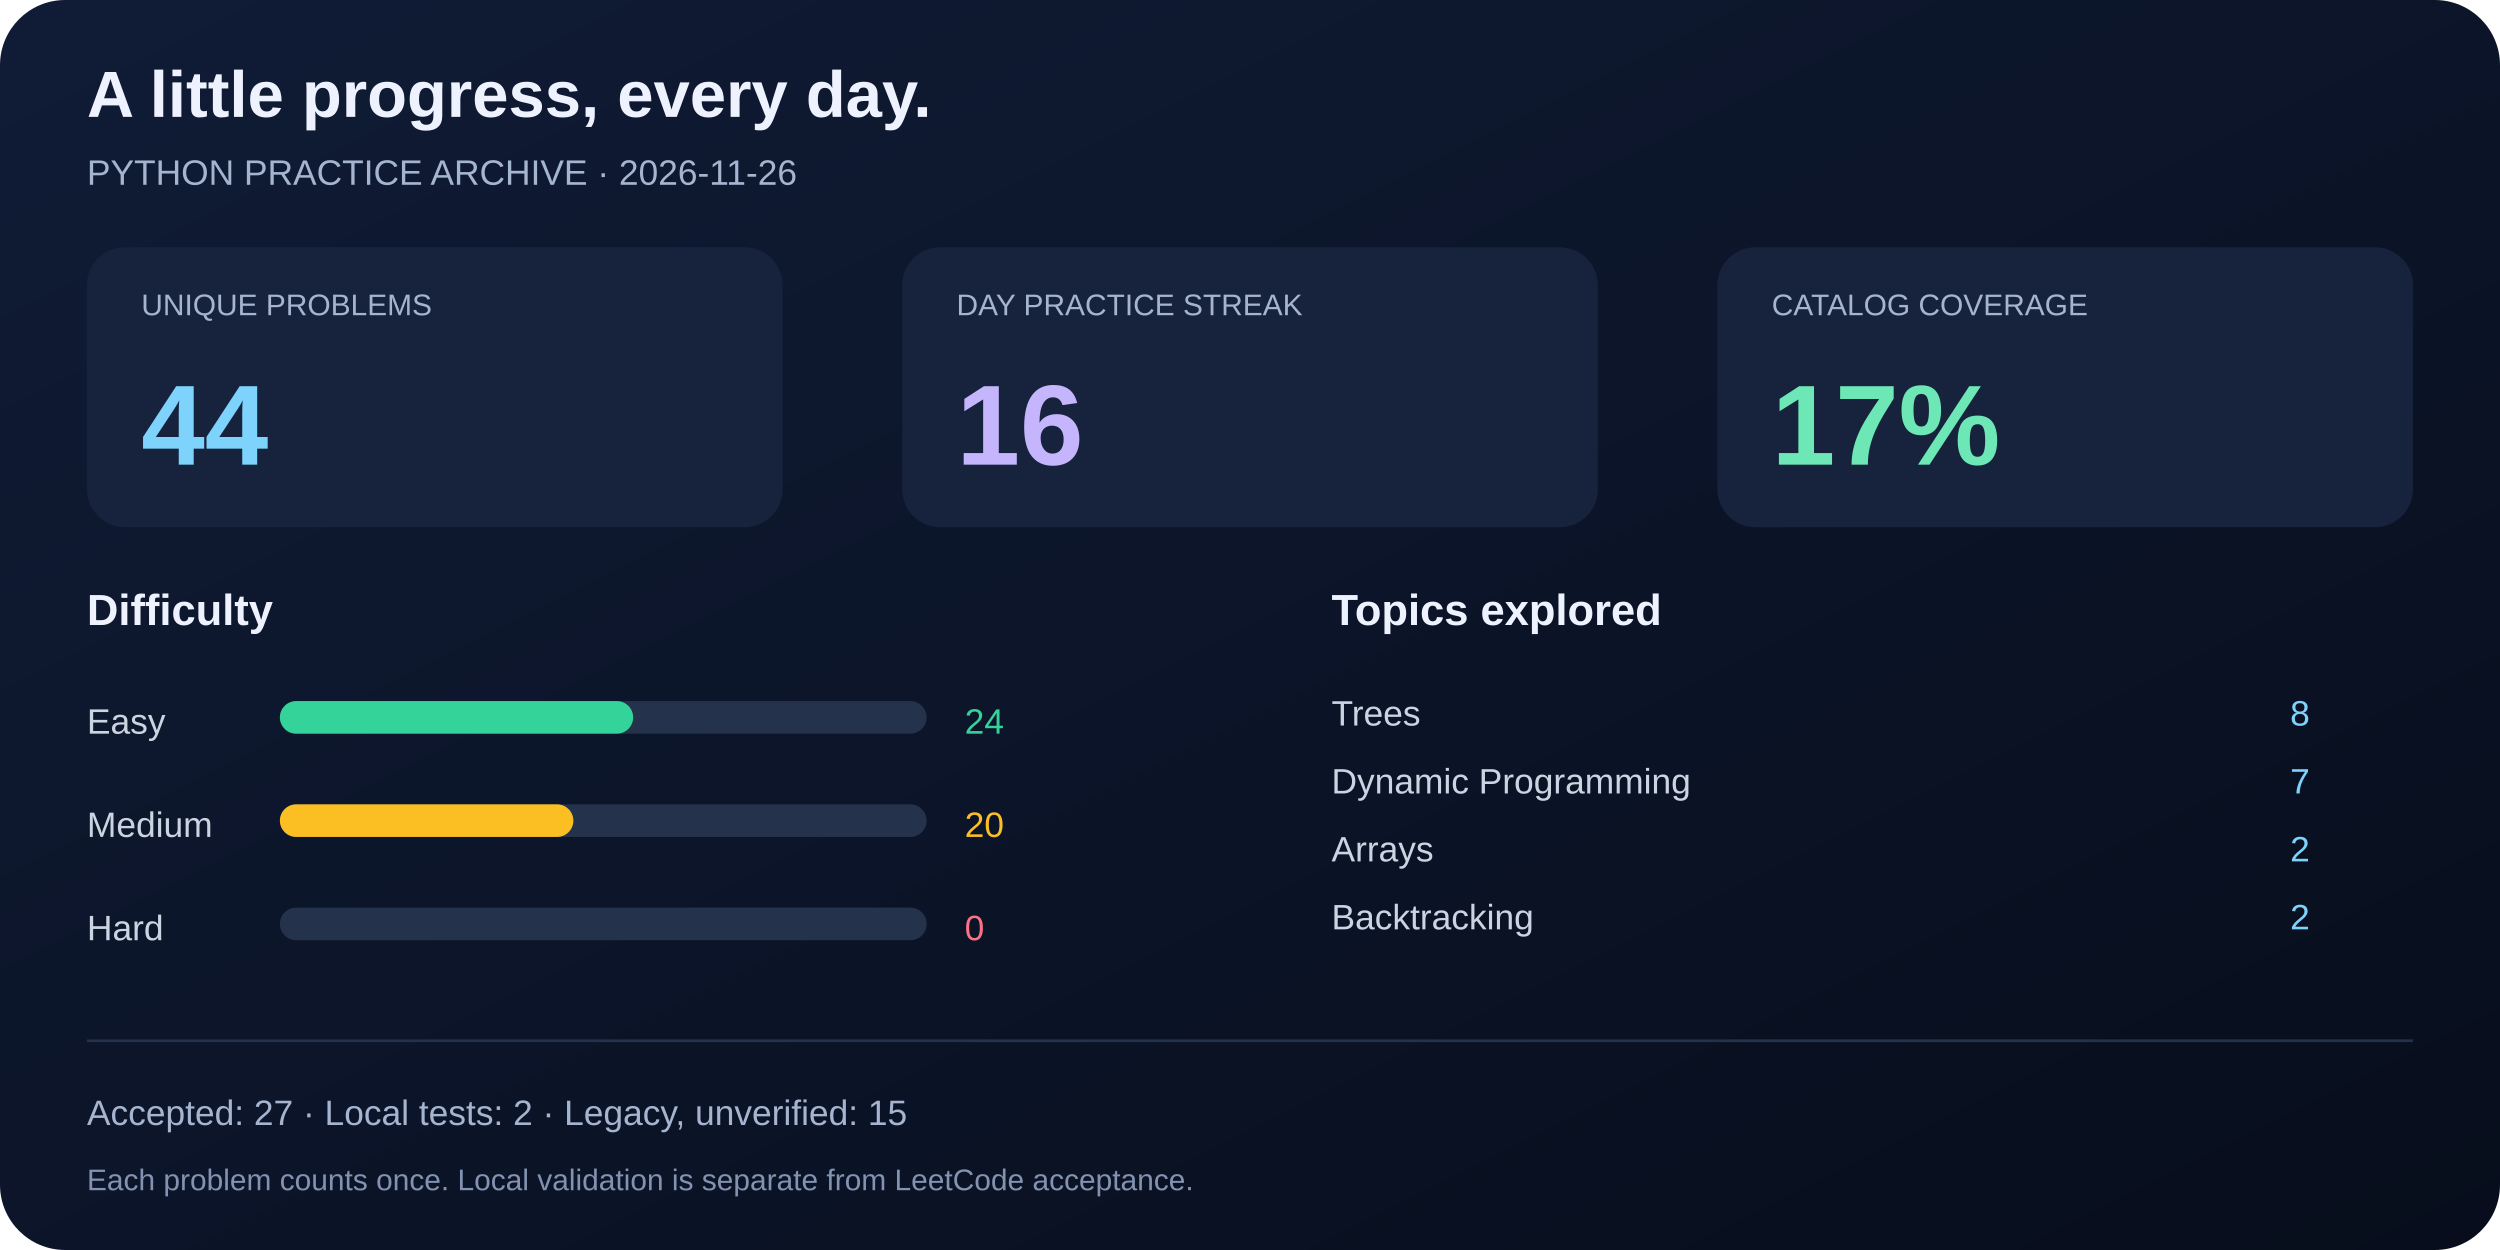
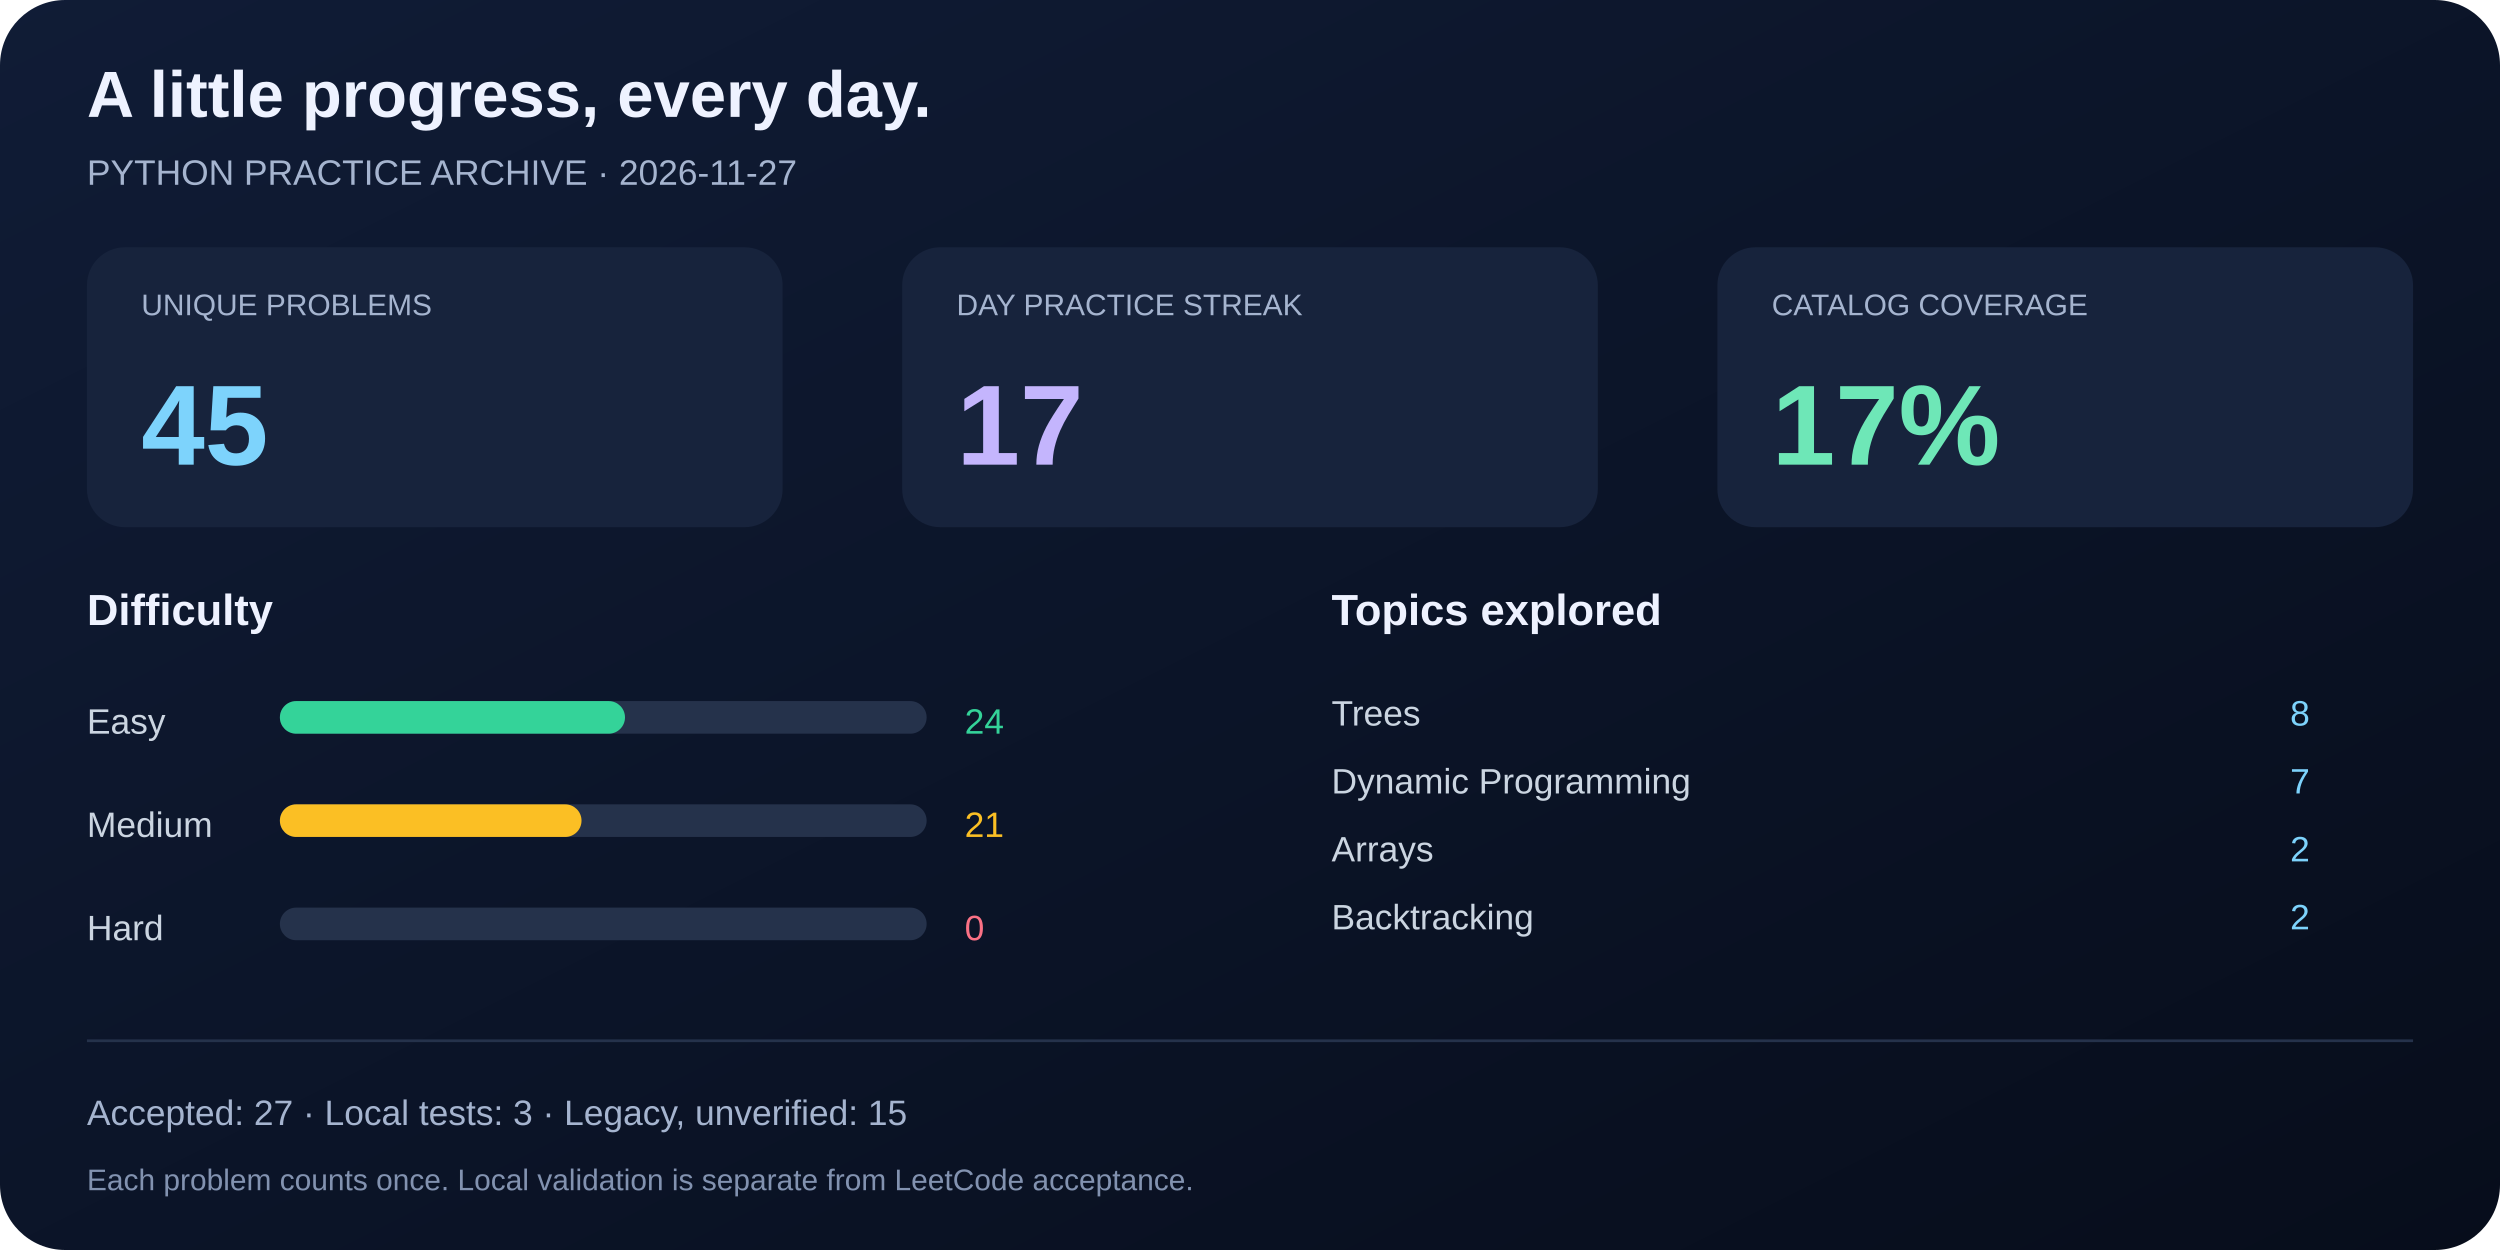
<svg xmlns="http://www.w3.org/2000/svg" width="920" height="460" viewBox="0 0 920 460" role="img" aria-labelledby="title desc">
  <defs>
    <linearGradient id="bg" x2="1" y2="1">
      <stop stop-color="#101c36" />
      <stop offset="1" stop-color="#070d1b" />
    </linearGradient>
  </defs>
  <rect width="920" height="460" rx="24" fill="url(#bg)" />
  <g font-family="Segoe UI, Arial, sans-serif" fill="#eef2ff">
    <text x="32" y="43" font-size="24" font-weight="700">A little progress, every day.</text>
-     <text x="32" y="68" font-size="13" fill="#a5b4cf">PYTHON PRACTICE ARCHIVE · 2026-11-26</text>
+     <text x="32" y="68" font-size="13" fill="#a5b4cf">PYTHON PRACTICE ARCHIVE · 2026-11-27</text>
    <rect x="32" y="91" width="256" height="103" rx="14" fill="#17233c" />
    <text x="52" y="116" font-size="11" fill="#a5b4cf">UNIQUE PROBLEMS</text>
-     <text x="52" y="171" font-size="42" font-weight="700" fill="#7dd3fc">44</text>
+     <text x="52" y="171" font-size="42" font-weight="700" fill="#7dd3fc">45</text>
    <rect x="332" y="91" width="256" height="103" rx="14" fill="#17233c" />
    <text x="352" y="116" font-size="11" fill="#a5b4cf">DAY PRACTICE STREAK</text>
-     <text x="352" y="171" font-size="42" font-weight="700" fill="#c4b5fd">16</text>
+     <text x="352" y="171" font-size="42" font-weight="700" fill="#c4b5fd">17</text>
    <rect x="632" y="91" width="256" height="103" rx="14" fill="#17233c" />
    <text x="652" y="116" font-size="11" fill="#a5b4cf">CATALOG COVERAGE</text>
    <text x="652" y="171" font-size="42" font-weight="700" fill="#6ee7b7">17%</text>
    <text x="32" y="230" font-size="16" font-weight="600">Difficulty</text>
    <text x="490" y="230" font-size="16" font-weight="600">Topics explored</text>
    <text x="32" y="270" font-size="13" fill="#cbd5e1">Easy</text>
    <rect x="103" y="258" width="238" height="12" rx="6" fill="#25324b" />
-     <rect x="103" y="258" width="130" height="12" rx="6" fill="#34d399" />
+     <rect x="103" y="258" width="127" height="12" rx="6" fill="#34d399" />
    <text x="355" y="270" font-size="13" fill="#34d399">24</text>
    <text x="32" y="308" font-size="13" fill="#cbd5e1">Medium</text>
    <rect x="103" y="296" width="238" height="12" rx="6" fill="#25324b" />
-     <rect x="103" y="296" width="108" height="12" rx="6" fill="#fbbf24" />
-     <text x="355" y="308" font-size="13" fill="#fbbf24">20</text>
+     <rect x="103" y="296" width="111" height="12" rx="6" fill="#fbbf24" />
+     <text x="355" y="308" font-size="13" fill="#fbbf24">21</text>
    <text x="32" y="346" font-size="13" fill="#cbd5e1">Hard</text>
    <rect x="103" y="334" width="238" height="12" rx="6" fill="#25324b" />
    <rect x="103" y="334" width="0" height="12" rx="6" fill="#fb7185" />
    <text x="355" y="346" font-size="13" fill="#fb7185">0</text>
    <text x="490" y="267" font-size="13" fill="#cbd5e1">Trees</text>
    <text x="850" y="267" font-size="13" text-anchor="end" fill="#7dd3fc">8</text>
    <text x="490" y="292" font-size="13" fill="#cbd5e1">Dynamic Programming</text>
    <text x="850" y="292" font-size="13" text-anchor="end" fill="#7dd3fc">7</text>
    <text x="490" y="317" font-size="13" fill="#cbd5e1">Arrays</text>
    <text x="850" y="317" font-size="13" text-anchor="end" fill="#7dd3fc">2</text>
    <text x="490" y="342" font-size="13" fill="#cbd5e1">Backtracking</text>
    <text x="850" y="342" font-size="13" text-anchor="end" fill="#7dd3fc">2</text>
    <line x1="32" y1="383" x2="888" y2="383" stroke="#25324b" />
-     <text x="32" y="414" font-size="13" fill="#a5b4cf">Accepted: 27 · Local tests: 2 · Legacy, unverified: 15</text>
+     <text x="32" y="414" font-size="13" fill="#a5b4cf">Accepted: 27 · Local tests: 3 · Legacy, unverified: 15</text>
    <text x="32" y="438" font-size="11" fill="#8292b0">Each problem counts once. Local validation is separate from LeetCode acceptance.</text>
  </g>
</svg>
